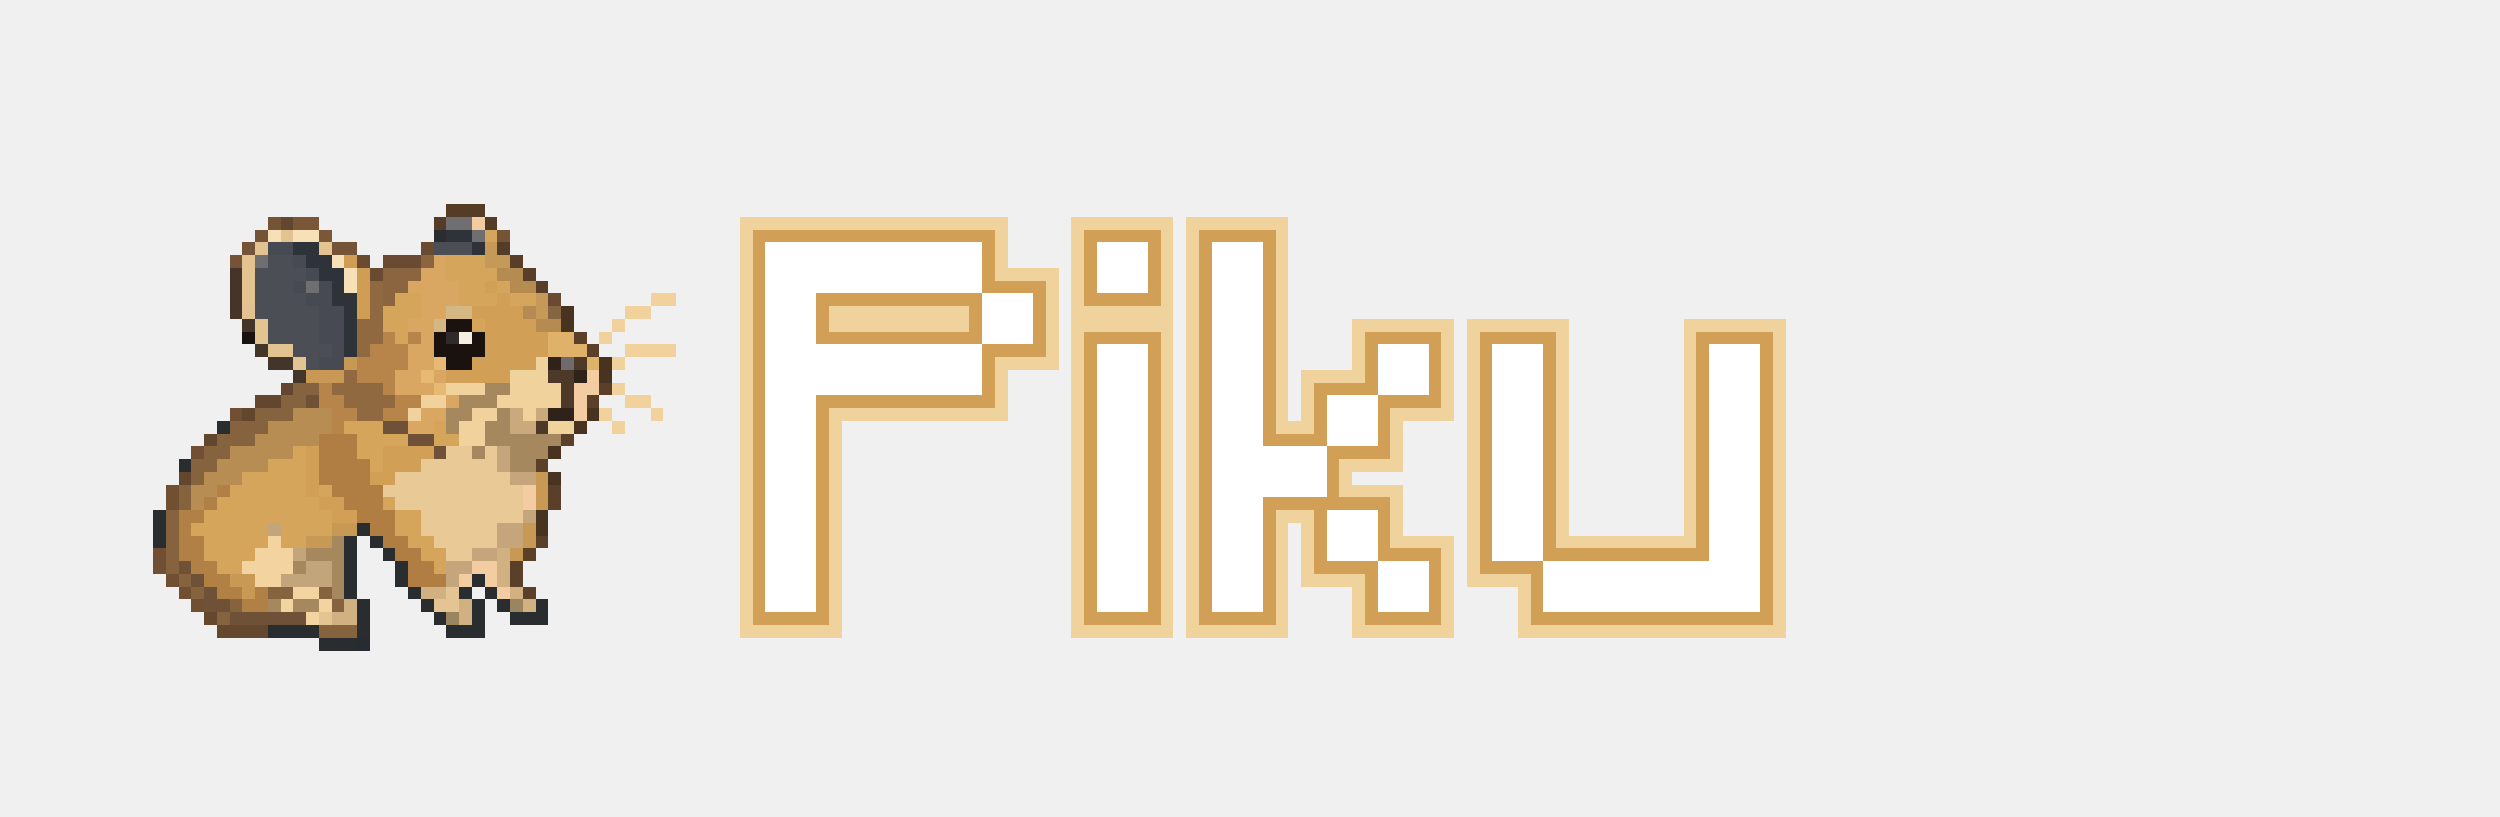
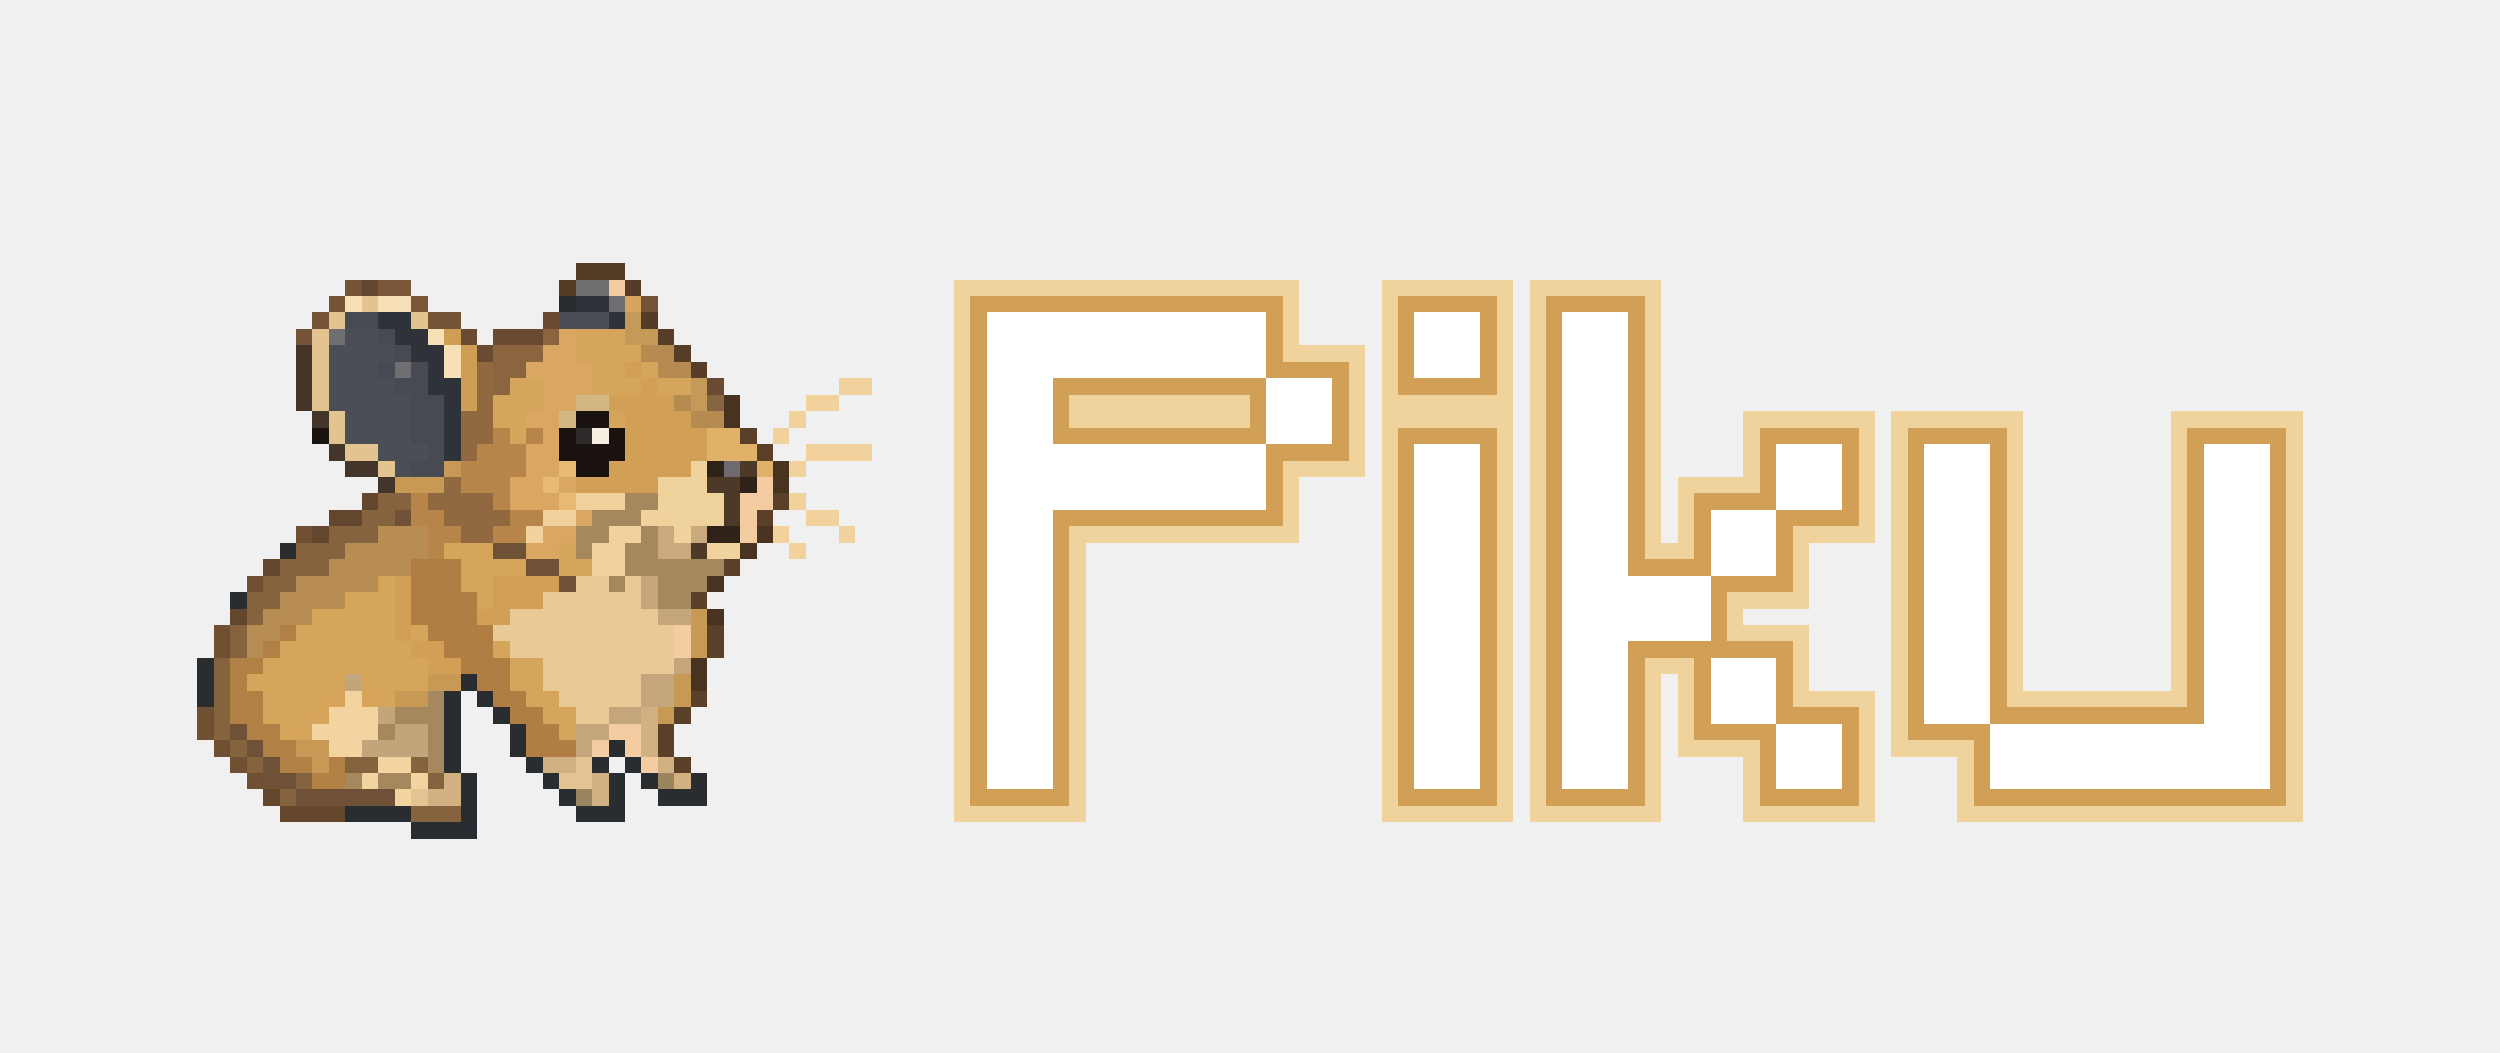
- <svg xmlns="http://www.w3.org/2000/svg" version="1.1" width="196" height="64" shape-rendering="crispEdges">
+ <svg xmlns="http://www.w3.org/2000/svg" version="1.1" width="152" height="64" shape-rendering="crispEdges">
  <rect x="35" y="16" width="3" height="1" fill="#553C27" />
  <rect x="21" y="17" width="1" height="1" fill="#755336" />
  <rect x="22" y="17" width="1" height="1" fill="#62462D" />
  <rect x="23" y="17" width="2" height="1" fill="#7A5738" />
  <rect x="34" y="17" width="1" height="1" fill="#553C27" />
  <rect x="35" y="17" width="2" height="1" fill="#6F6E71" />
  <rect x="37" y="17" width="1" height="1" fill="#F4CCA1" />
  <rect x="38" y="17" width="1" height="1" fill="#553C27" />
  <rect x="58" y="17" width="21" height="1" fill="#F0D29D" />
  <rect x="84" y="17" width="8" height="1" fill="#F0D29D" />
  <rect x="93" y="17" width="8" height="1" fill="#F0D29D" />
  <rect x="20" y="18" width="1" height="1" fill="#755336" />
  <rect x="21" y="18" width="1" height="1" fill="#F7E0B7" />
  <rect x="22" y="18" width="1" height="1" fill="#E3C390" />
  <rect x="23" y="18" width="2" height="1" fill="#F7E0B7" />
  <rect x="25" y="18" width="1" height="1" fill="#7A5738" />
  <rect x="34" y="18" width="1" height="1" fill="#2A2D30" />
  <rect x="35" y="18" width="2" height="1" fill="#2D3339" />
  <rect x="37" y="18" width="1" height="1" fill="#6F6E71" />
  <rect x="38" y="18" width="1" height="1" fill="#D6A55C" />
  <rect x="39" y="18" width="1" height="1" fill="#755336" />
  <rect x="58" y="18" width="1" height="32" fill="#F0D29D" />
  <rect x="59" y="18" width="19" height="1" fill="#D29F56" />
  <rect x="78" y="18" width="1" height="4" fill="#F0D29D" />
  <rect x="84" y="18" width="1" height="32" fill="#F0D29D" />
  <rect x="85" y="18" width="6" height="1" fill="#D29F56" />
  <rect x="91" y="18" width="1" height="32" fill="#F0D29D" />
  <rect x="93" y="18" width="1" height="32" fill="#F0D29D" />
  <rect x="94" y="18" width="6" height="1" fill="#D29F56" />
  <rect x="100" y="18" width="1" height="16" fill="#F0D29D" />
  <rect x="19" y="19" width="1" height="1" fill="#755336" />
  <rect x="20" y="19" width="1" height="1" fill="#E3C390" />
  <rect x="21" y="19" width="2" height="1" fill="#474A52" />
  <rect x="23" y="19" width="2" height="1" fill="#2D3339" />
  <rect x="25" y="19" width="1" height="1" fill="#E3C390" />
  <rect x="26" y="19" width="2" height="1" fill="#755336" />
  <rect x="33" y="19" width="1" height="1" fill="#6A4B31" />
  <rect x="34" y="19" width="3" height="1" fill="#4C4E56" />
  <rect x="37" y="19" width="1" height="1" fill="#2D3339" />
  <rect x="38" y="19" width="1" height="2" fill="#C59958" />
  <rect x="39" y="19" width="1" height="1" fill="#553C27" />
  <rect x="59" y="19" width="1" height="30" fill="#D29F56" />
  <rect x="60" y="19" width="17" height="4" fill="#FFFFFF" />
  <rect x="77" y="19" width="1" height="4" fill="#D29F56" />
  <rect x="85" y="19" width="1" height="5" fill="#D29F56" />
  <rect x="86" y="19" width="4" height="4" fill="#FFFFFF" />
  <rect x="90" y="19" width="1" height="5" fill="#D29F56" />
  <rect x="94" y="19" width="1" height="30" fill="#D29F56" />
  <rect x="95" y="19" width="4" height="29" fill="#FFFFFF" />
  <rect x="99" y="19" width="1" height="16" fill="#D29F56" />
  <rect x="18" y="20" width="1" height="1" fill="#755336" />
  <rect x="19" y="20" width="1" height="4" fill="#E3C390" />
  <rect x="20" y="20" width="1" height="1" fill="#6F6E71" />
  <rect x="21" y="20" width="2" height="7" fill="#4C4E56" />
  <rect x="23" y="20" width="1" height="1" fill="#474A52" />
  <rect x="24" y="20" width="2" height="1" fill="#2D3339" />
  <rect x="26" y="20" width="1" height="1" fill="#F7E0B7" />
  <rect x="27" y="20" width="1" height="1" fill="#CF9D53" />
  <rect x="28" y="20" width="1" height="1" fill="#6A4B31" />
  <rect x="30" y="20" width="3" height="1" fill="#6A4B31" />
  <rect x="33" y="20" width="1" height="1" fill="#8A653F" />
  <rect x="34" y="20" width="1" height="5" fill="#D9A761" />
  <rect x="35" y="20" width="3" height="2" fill="#D6A55C" />
  <rect x="39" y="20" width="1" height="1" fill="#C59958" />
  <rect x="40" y="20" width="1" height="1" fill="#583E28" />
  <rect x="18" y="21" width="1" height="4" fill="#43352A" />
  <rect x="20" y="21" width="1" height="4" fill="#4C4E56" />
  <rect x="23" y="21" width="1" height="1" fill="#4C4E56" />
  <rect x="24" y="21" width="1" height="1" fill="#474A52" />
  <rect x="25" y="21" width="2" height="1" fill="#2D3339" />
  <rect x="27" y="21" width="1" height="2" fill="#F7E0B7" />
  <rect x="28" y="21" width="1" height="4" fill="#CF9D53" />
  <rect x="29" y="21" width="1" height="1" fill="#6A4B31" />
  <rect x="30" y="21" width="3" height="1" fill="#8A653F" />
  <rect x="33" y="21" width="1" height="8" fill="#D9A761" />
  <rect x="38" y="21" width="1" height="1" fill="#D6A55C" />
  <rect x="39" y="21" width="2" height="1" fill="#B68B52" />
  <rect x="41" y="21" width="1" height="1" fill="#583E28" />
  <rect x="79" y="21" width="4" height="1" fill="#F0D29D" />
  <rect x="23" y="22" width="1" height="1" fill="#474A52" />
  <rect x="24" y="22" width="1" height="1" fill="#6F6E71" />
  <rect x="25" y="22" width="1" height="5" fill="#474A52" />
  <rect x="26" y="22" width="1" height="2" fill="#2D3339" />
  <rect x="29" y="22" width="1" height="5" fill="#906940" />
  <rect x="30" y="22" width="2" height="1" fill="#8A653F" />
  <rect x="32" y="22" width="1" height="1" fill="#D9A761" />
  <rect x="35" y="22" width="1" height="2" fill="#D9A761" />
  <rect x="36" y="22" width="2" height="2" fill="#D6A55C" />
  <rect x="38" y="22" width="1" height="1" fill="#D29F56" />
  <rect x="39" y="22" width="1" height="1" fill="#D6A55C" />
  <rect x="40" y="22" width="2" height="1" fill="#B68B52" />
  <rect x="42" y="22" width="1" height="1" fill="#583E28" />
  <rect x="78" y="22" width="4" height="1" fill="#D29F56" />
  <rect x="82" y="22" width="1" height="7" fill="#F0D29D" />
  <rect x="23" y="23" width="1" height="5" fill="#4C4E56" />
  <rect x="24" y="23" width="1" height="1" fill="#474A52" />
  <rect x="27" y="23" width="1" height="5" fill="#2D3339" />
  <rect x="30" y="23" width="1" height="1" fill="#8A653F" />
  <rect x="31" y="23" width="2" height="2" fill="#D6A55C" />
  <rect x="38" y="23" width="1" height="1" fill="#D6A55C" />
  <rect x="39" y="23" width="1" height="7" fill="#D29F56" />
  <rect x="40" y="23" width="2" height="1" fill="#D6A55C" />
  <rect x="42" y="23" width="1" height="2" fill="#C59958" />
  <rect x="43" y="23" width="1" height="1" fill="#6A4B31" />
  <rect x="51" y="23" width="2" height="1" fill="#F1D29D" />
  <rect x="60" y="23" width="4" height="25" fill="#FFFFFF" />
  <rect x="64" y="23" width="13" height="1" fill="#D29F56" />
  <rect x="77" y="23" width="4" height="4" fill="#FFFFFF" />
  <rect x="81" y="23" width="1" height="5" fill="#D29F56" />
  <rect x="86" y="23" width="4" height="1" fill="#D29F56" />
  <rect x="19" y="24" width="1" height="1" fill="#E3C291" />
  <rect x="24" y="24" width="1" height="5" fill="#4C4E56" />
  <rect x="26" y="24" width="1" height="5" fill="#474A52" />
  <rect x="30" y="24" width="1" height="2" fill="#D6A55C" />
  <rect x="35" y="24" width="2" height="1" fill="#D5B784" />
  <rect x="37" y="24" width="2" height="1" fill="#D29F56" />
  <rect x="40" y="24" width="1" height="5" fill="#D29F56" />
  <rect x="41" y="24" width="1" height="1" fill="#B68B52" />
  <rect x="43" y="24" width="1" height="1" fill="#866543" />
  <rect x="44" y="24" width="1" height="2" fill="#483321" />
  <rect x="49" y="24" width="2" height="1" fill="#F1D29D" />
  <rect x="64" y="24" width="1" height="3" fill="#D29F56" />
  <rect x="65" y="24" width="11" height="2" fill="#F0D29D" />
  <rect x="76" y="24" width="1" height="3" fill="#D29F56" />
  <rect x="85" y="24" width="6" height="2" fill="#F0D29D" />
  <rect x="19" y="25" width="1" height="1" fill="#43352A" />
  <rect x="20" y="25" width="1" height="2" fill="#E3C390" />
  <rect x="28" y="25" width="1" height="3" fill="#906940" />
  <rect x="31" y="25" width="1" height="2" fill="#D6A55C" />
  <rect x="32" y="25" width="1" height="1" fill="#D9A761" />
  <rect x="34" y="25" width="1" height="1" fill="#D5B784" />
  <rect x="35" y="25" width="2" height="1" fill="#19120E" />
  <rect x="37" y="25" width="1" height="1" fill="#D6A55C" />
  <rect x="38" y="25" width="1" height="5" fill="#D29F56" />
  <rect x="41" y="25" width="1" height="4" fill="#D29F56" />
  <rect x="42" y="25" width="2" height="1" fill="#B68B52" />
  <rect x="48" y="25" width="1" height="1" fill="#F1D29D" />
  <rect x="106" y="25" width="8" height="1" fill="#F0D29D" />
  <rect x="115" y="25" width="8" height="1" fill="#F0D29D" />
  <rect x="132" y="25" width="8" height="1" fill="#F0D29D" />
  <rect x="19" y="26" width="1" height="1" fill="#19120E" />
  <rect x="30" y="26" width="1" height="5" fill="#B78549" />
  <rect x="32" y="26" width="1" height="1" fill="#B78549" />
  <rect x="34" y="26" width="1" height="2" fill="#19120E" />
  <rect x="35" y="26" width="1" height="1" fill="#2F2B2A" />
  <rect x="36" y="26" width="1" height="1" fill="#F6EEE1" />
  <rect x="37" y="26" width="1" height="2" fill="#19120E" />
  <rect x="42" y="26" width="1" height="2" fill="#D29F56" />
  <rect x="43" y="26" width="2" height="2" fill="#E0B169" />
  <rect x="45" y="26" width="1" height="1" fill="#5A4029" />
  <rect x="47" y="26" width="1" height="1" fill="#F1D29D" />
  <rect x="65" y="26" width="11" height="1" fill="#D29F56" />
  <rect x="85" y="26" width="6" height="1" fill="#D29F56" />
  <rect x="106" y="26" width="1" height="4" fill="#F0D29D" />
  <rect x="107" y="26" width="6" height="1" fill="#D29F56" />
  <rect x="113" y="26" width="1" height="7" fill="#F0D29D" />
  <rect x="115" y="26" width="1" height="20" fill="#F0D29D" />
  <rect x="116" y="26" width="6" height="1" fill="#D29F56" />
  <rect x="122" y="26" width="1" height="17" fill="#F0D29D" />
  <rect x="132" y="26" width="1" height="17" fill="#F0D29D" />
  <rect x="133" y="26" width="6" height="1" fill="#D29F56" />
  <rect x="139" y="26" width="1" height="24" fill="#F0D29D" />
  <rect x="20" y="27" width="1" height="1" fill="#43352A" />
  <rect x="21" y="27" width="2" height="1" fill="#E3C390" />
  <rect x="25" y="27" width="1" height="1" fill="#4C4E56" />
  <rect x="29" y="27" width="1" height="3" fill="#B78549" />
  <rect x="31" y="27" width="1" height="2" fill="#B78549" />
  <rect x="32" y="27" width="1" height="4" fill="#D9A761" />
  <rect x="35" y="27" width="2" height="2" fill="#19120E" />
  <rect x="45" y="27" width="1" height="1" fill="#E0B169" />
  <rect x="46" y="27" width="1" height="1" fill="#5A4029" />
  <rect x="49" y="27" width="4" height="1" fill="#F1D29D" />
  <rect x="64" y="27" width="13" height="4" fill="#FFFFFF" />
  <rect x="77" y="27" width="4" height="1" fill="#D29F56" />
  <rect x="85" y="27" width="1" height="22" fill="#D29F56" />
  <rect x="86" y="27" width="4" height="21" fill="#FFFFFF" />
  <rect x="90" y="27" width="1" height="22" fill="#D29F56" />
  <rect x="107" y="27" width="1" height="4" fill="#D29F56" />
  <rect x="108" y="27" width="4" height="4" fill="#FFFFFF" />
  <rect x="112" y="27" width="1" height="5" fill="#D29F56" />
  <rect x="116" y="27" width="1" height="18" fill="#D29F56" />
  <rect x="117" y="27" width="4" height="17" fill="#FFFFFF" />
  <rect x="121" y="27" width="1" height="17" fill="#D29F56" />
  <rect x="133" y="27" width="1" height="17" fill="#D29F56" />
  <rect x="134" y="27" width="4" height="21" fill="#FFFFFF" />
  <rect x="138" y="27" width="1" height="22" fill="#D29F56" />
  <rect x="21" y="28" width="2" height="1" fill="#43352A" />
  <rect x="23" y="28" width="1" height="1" fill="#E3C390" />
  <rect x="25" y="28" width="1" height="1" fill="#474A52" />
  <rect x="27" y="28" width="1" height="1" fill="#C79955" />
  <rect x="28" y="28" width="1" height="2" fill="#B78549" />
  <rect x="34" y="28" width="1" height="1" fill="#E7B972" />
  <rect x="37" y="28" width="1" height="2" fill="#D29F56" />
  <rect x="42" y="28" width="1" height="4" fill="#F0D29D" />
  <rect x="43" y="28" width="1" height="1" fill="#2F2319" />
  <rect x="44" y="28" width="1" height="1" fill="#6F6A6D" />
  <rect x="45" y="28" width="1" height="1" fill="#4C3928" />
  <rect x="46" y="28" width="1" height="1" fill="#E0B169" />
  <rect x="47" y="28" width="1" height="2" fill="#483321" />
  <rect x="48" y="28" width="1" height="1" fill="#F1D29D" />
  <rect x="77" y="28" width="1" height="4" fill="#D29F56" />
  <rect x="78" y="28" width="4" height="1" fill="#F0D29D" />
  <rect x="23" y="29" width="1" height="1" fill="#43352A" />
  <rect x="24" y="29" width="3" height="1" fill="#C79955" />
  <rect x="27" y="29" width="1" height="3" fill="#906940" />
  <rect x="31" y="29" width="1" height="2" fill="#D9A761" />
  <rect x="33" y="29" width="1" height="1" fill="#E7B972" />
  <rect x="34" y="29" width="1" height="1" fill="#D9A761" />
  <rect x="35" y="29" width="2" height="1" fill="#D29F56" />
  <rect x="40" y="29" width="2" height="3" fill="#F0D29D" />
  <rect x="43" y="29" width="2" height="1" fill="#4C3928" />
  <rect x="45" y="29" width="1" height="1" fill="#2F2319" />
  <rect x="46" y="29" width="1" height="2" fill="#F4CCA1" />
  <rect x="78" y="29" width="1" height="4" fill="#F0D29D" />
  <rect x="102" y="29" width="4" height="1" fill="#F0D29D" />
  <rect x="22" y="30" width="1" height="1" fill="#62462D" />
  <rect x="23" y="30" width="2" height="1" fill="#85633F" />
  <rect x="25" y="30" width="1" height="2" fill="#B78549" />
  <rect x="26" y="30" width="1" height="1" fill="#906940" />
  <rect x="28" y="30" width="2" height="3" fill="#906940" />
  <rect x="33" y="30" width="1" height="1" fill="#D9A761" />
  <rect x="34" y="30" width="1" height="1" fill="#E7B972" />
  <rect x="35" y="30" width="3" height="1" fill="#F1D29D" />
  <rect x="38" y="30" width="2" height="1" fill="#A6885F" />
  <rect x="43" y="30" width="1" height="2" fill="#F0D29D" />
  <rect x="44" y="30" width="1" height="2" fill="#4C3928" />
  <rect x="45" y="30" width="1" height="3" fill="#F4CCA1" />
  <rect x="47" y="30" width="1" height="1" fill="#5A4029" />
  <rect x="48" y="30" width="1" height="1" fill="#F1D29D" />
  <rect x="102" y="30" width="1" height="4" fill="#F0D29D" />
  <rect x="103" y="30" width="4" height="1" fill="#D29F56" />
  <rect x="20" y="31" width="2" height="1" fill="#62462D" />
  <rect x="22" y="31" width="2" height="1" fill="#85633F" />
  <rect x="24" y="31" width="1" height="1" fill="#6E5136" />
  <rect x="26" y="31" width="1" height="3" fill="#B78549" />
  <rect x="30" y="31" width="1" height="1" fill="#906940" />
  <rect x="31" y="31" width="2" height="1" fill="#B78549" />
  <rect x="33" y="31" width="2" height="1" fill="#F1D29D" />
  <rect x="35" y="31" width="1" height="1" fill="#D9A761" />
  <rect x="36" y="31" width="3" height="1" fill="#A6885F" />
  <rect x="39" y="31" width="1" height="1" fill="#F1D29D" />
  <rect x="46" y="31" width="1" height="1" fill="#5A4029" />
  <rect x="49" y="31" width="2" height="1" fill="#F1D29D" />
  <rect x="64" y="31" width="13" height="1" fill="#D29F56" />
  <rect x="103" y="31" width="1" height="4" fill="#D29F56" />
  <rect x="104" y="31" width="4" height="4" fill="#FFFFFF" />
  <rect x="108" y="31" width="4" height="1" fill="#D29F56" />
  <rect x="18" y="32" width="1" height="1" fill="#704F33" />
  <rect x="19" y="32" width="1" height="1" fill="#62462D" />
  <rect x="20" y="32" width="3" height="1" fill="#85633F" />
  <rect x="23" y="32" width="3" height="2" fill="#B78D54" />
  <rect x="27" y="32" width="1" height="1" fill="#B78549" />
  <rect x="30" y="32" width="2" height="1" fill="#B78549" />
  <rect x="32" y="32" width="1" height="1" fill="#F1D29D" />
  <rect x="33" y="32" width="2" height="1" fill="#D9A761" />
  <rect x="35" y="32" width="2" height="1" fill="#A6885F" />
  <rect x="37" y="32" width="2" height="1" fill="#F1D29D" />
  <rect x="39" y="32" width="1" height="3" fill="#A6885F" />
  <rect x="40" y="32" width="1" height="2" fill="#CAA97D" />
  <rect x="41" y="32" width="1" height="1" fill="#F0D29D" />
  <rect x="42" y="32" width="1" height="1" fill="#CAA97D" />
  <rect x="43" y="32" width="2" height="1" fill="#2F2319" />
  <rect x="46" y="32" width="1" height="1" fill="#483321" />
  <rect x="47" y="32" width="1" height="1" fill="#F1D29D" />
  <rect x="51" y="32" width="1" height="1" fill="#F1D29D" />
  <rect x="64" y="32" width="1" height="17" fill="#D29F56" />
  <rect x="65" y="32" width="13" height="1" fill="#F0D29D" />
  <rect x="108" y="32" width="1" height="4" fill="#D29F56" />
  <rect x="109" y="32" width="4" height="1" fill="#F0D29D" />
  <rect x="17" y="33" width="1" height="1" fill="#2A2D30" />
  <rect x="18" y="33" width="3" height="1" fill="#85633F" />
  <rect x="21" y="33" width="2" height="3" fill="#B78D54" />
  <rect x="27" y="33" width="3" height="1" fill="#D6A55C" />
  <rect x="30" y="33" width="2" height="1" fill="#6E5136" />
  <rect x="32" y="33" width="2" height="1" fill="#D9A761" />
  <rect x="34" y="33" width="1" height="2" fill="#D6A55C" />
  <rect x="35" y="33" width="1" height="1" fill="#A6885F" />
  <rect x="36" y="33" width="2" height="2" fill="#F1D29D" />
  <rect x="38" y="33" width="1" height="2" fill="#A6885F" />
  <rect x="41" y="33" width="1" height="1" fill="#CAA97D" />
  <rect x="42" y="33" width="1" height="1" fill="#4C3928" />
  <rect x="43" y="33" width="2" height="1" fill="#F0D29D" />
  <rect x="45" y="33" width="1" height="1" fill="#483321" />
  <rect x="48" y="33" width="1" height="1" fill="#F1D29D" />
  <rect x="65" y="33" width="1" height="17" fill="#F0D29D" />
  <rect x="101" y="33" width="1" height="1" fill="#F0D29D" />
  <rect x="109" y="33" width="1" height="4" fill="#F0D29D" />
  <rect x="16" y="34" width="1" height="1" fill="#62462D" />
  <rect x="17" y="34" width="3" height="1" fill="#85633F" />
  <rect x="20" y="34" width="1" height="3" fill="#B78D54" />
  <rect x="23" y="34" width="2" height="1" fill="#B78D54" />
  <rect x="25" y="34" width="3" height="4" fill="#B07E42" />
  <rect x="28" y="34" width="4" height="1" fill="#D6A55C" />
  <rect x="32" y="34" width="2" height="1" fill="#6E5136" />
  <rect x="35" y="34" width="1" height="1" fill="#D6A55C" />
  <rect x="40" y="34" width="4" height="1" fill="#A6885F" />
  <rect x="44" y="34" width="1" height="1" fill="#5A4029" />
  <rect x="100" y="34" width="3" height="1" fill="#D29F56" />
  <rect x="15" y="35" width="1" height="1" fill="#704F33" />
  <rect x="16" y="35" width="2" height="1" fill="#85633F" />
  <rect x="18" y="35" width="2" height="2" fill="#B78D54" />
  <rect x="23" y="35" width="1" height="8" fill="#D6A55C" />
  <rect x="24" y="35" width="1" height="4" fill="#D29F56" />
  <rect x="28" y="35" width="2" height="1" fill="#D6A55C" />
  <rect x="30" y="35" width="4" height="1" fill="#D29F56" />
  <rect x="34" y="35" width="1" height="1" fill="#6E5136" />
  <rect x="35" y="35" width="2" height="9" fill="#E9C995" />
  <rect x="37" y="35" width="1" height="1" fill="#A6885F" />
  <rect x="38" y="35" width="1" height="8" fill="#E9C995" />
  <rect x="39" y="35" width="1" height="2" fill="#C5A67C" />
  <rect x="40" y="35" width="3" height="1" fill="#A6885F" />
  <rect x="43" y="35" width="1" height="1" fill="#483321" />
  <rect x="99" y="35" width="5" height="4" fill="#FFFFFF" />
  <rect x="104" y="35" width="4" height="1" fill="#D29F56" />
  <rect x="14" y="36" width="1" height="1" fill="#2A2D30" />
  <rect x="15" y="36" width="2" height="1" fill="#85633F" />
  <rect x="17" y="36" width="1" height="2" fill="#B78D54" />
  <rect x="21" y="36" width="2" height="5" fill="#D6A55C" />
  <rect x="28" y="36" width="1" height="5" fill="#B07E42" />
  <rect x="29" y="36" width="1" height="1" fill="#D6A55C" />
  <rect x="30" y="36" width="3" height="1" fill="#D29F56" />
  <rect x="33" y="36" width="2" height="6" fill="#E9C995" />
  <rect x="37" y="36" width="1" height="7" fill="#E9C995" />
  <rect x="40" y="36" width="2" height="1" fill="#A6885F" />
  <rect x="42" y="36" width="1" height="1" fill="#5A4029" />
  <rect x="104" y="36" width="1" height="4" fill="#D29F56" />
  <rect x="105" y="36" width="4" height="1" fill="#F0D29D" />
  <rect x="14" y="37" width="1" height="1" fill="#62462D" />
  <rect x="15" y="37" width="1" height="1" fill="#85633F" />
  <rect x="16" y="37" width="1" height="2" fill="#B78D54" />
  <rect x="18" y="37" width="1" height="1" fill="#B78D54" />
  <rect x="19" y="37" width="2" height="5" fill="#D6A55C" />
  <rect x="29" y="37" width="2" height="1" fill="#D29F56" />
  <rect x="31" y="37" width="2" height="3" fill="#E9C995" />
  <rect x="39" y="37" width="1" height="4" fill="#E9C995" />
  <rect x="40" y="37" width="2" height="1" fill="#C5A67C" />
  <rect x="42" y="37" width="1" height="3" fill="#C79955" />
  <rect x="43" y="37" width="1" height="1" fill="#483321" />
  <rect x="105" y="37" width="1" height="2" fill="#F0D29D" />
  <rect x="13" y="38" width="1" height="2" fill="#704F33" />
  <rect x="14" y="38" width="1" height="2" fill="#85633F" />
  <rect x="15" y="38" width="1" height="2" fill="#B78D54" />
  <rect x="17" y="38" width="1" height="1" fill="#B18044" />
  <rect x="18" y="38" width="1" height="6" fill="#D6A55C" />
  <rect x="25" y="38" width="1" height="1" fill="#D6A55C" />
  <rect x="26" y="38" width="2" height="1" fill="#B07E42" />
  <rect x="29" y="38" width="1" height="4" fill="#B07E42" />
  <rect x="30" y="38" width="1" height="1" fill="#E9C995" />
  <rect x="40" y="38" width="1" height="3" fill="#E9C995" />
  <rect x="41" y="38" width="1" height="2" fill="#F4CCA1" />
  <rect x="43" y="38" width="1" height="2" fill="#5A4029" />
  <rect x="106" y="38" width="4" height="1" fill="#F0D29D" />
  <rect x="16" y="39" width="1" height="1" fill="#B18044" />
  <rect x="17" y="39" width="1" height="6" fill="#D6A55C" />
  <rect x="24" y="39" width="1" height="3" fill="#D6A55C" />
  <rect x="25" y="39" width="2" height="1" fill="#D29F56" />
  <rect x="27" y="39" width="1" height="1" fill="#B07E42" />
  <rect x="30" y="39" width="1" height="1" fill="#D6A55C" />
  <rect x="99" y="39" width="5" height="1" fill="#D29F56" />
  <rect x="105" y="39" width="4" height="1" fill="#D29F56" />
  <rect x="109" y="39" width="1" height="4" fill="#F0D29D" />
  <rect x="12" y="40" width="1" height="3" fill="#2A2D30" />
  <rect x="13" y="40" width="1" height="5" fill="#85633F" />
  <rect x="14" y="40" width="2" height="1" fill="#B18044" />
  <rect x="16" y="40" width="1" height="4" fill="#D6A55C" />
  <rect x="25" y="40" width="1" height="2" fill="#D6A55C" />
  <rect x="26" y="40" width="2" height="1" fill="#D29F56" />
  <rect x="30" y="40" width="1" height="3" fill="#B07E42" />
  <rect x="31" y="40" width="2" height="2" fill="#D6A55C" />
  <rect x="41" y="40" width="1" height="1" fill="#C5A67C" />
  <rect x="42" y="40" width="1" height="2" fill="#483321" />
  <rect x="99" y="40" width="1" height="9" fill="#D29F56" />
  <rect x="100" y="40" width="3" height="1" fill="#F0D29D" />
  <rect x="103" y="40" width="1" height="5" fill="#D29F56" />
  <rect x="104" y="40" width="4" height="4" fill="#FFFFFF" />
  <rect x="108" y="40" width="1" height="4" fill="#D29F56" />
  <rect x="14" y="41" width="1" height="3" fill="#B18044" />
  <rect x="15" y="41" width="1" height="1" fill="#D6A55C" />
  <rect x="21" y="41" width="1" height="1" fill="#C3A57B" />
  <rect x="22" y="41" width="1" height="1" fill="#D6A55C" />
  <rect x="26" y="41" width="2" height="1" fill="#C79955" />
  <rect x="28" y="41" width="1" height="1" fill="#2A2D30" />
  <rect x="39" y="41" width="2" height="2" fill="#C5A67C" />
  <rect x="41" y="41" width="1" height="2" fill="#C79955" />
  <rect x="100" y="41" width="1" height="9" fill="#F0D29D" />
  <rect x="102" y="41" width="1" height="5" fill="#F0D29D" />
  <rect x="15" y="42" width="1" height="3" fill="#B18044" />
  <rect x="19" y="42" width="1" height="1" fill="#D6A55C" />
  <rect x="20" y="42" width="1" height="1" fill="#D6A45B" />
  <rect x="21" y="42" width="1" height="4" fill="#F3D4A0" />
  <rect x="22" y="42" width="1" height="1" fill="#D6A45B" />
  <rect x="24" y="42" width="2" height="1" fill="#C79955" />
  <rect x="26" y="42" width="1" height="5" fill="#A6885F" />
  <rect x="27" y="42" width="1" height="5" fill="#2A2D30" />
  <rect x="29" y="42" width="1" height="1" fill="#2A2D30" />
  <rect x="31" y="42" width="1" height="2" fill="#B07E42" />
  <rect x="32" y="42" width="2" height="1" fill="#D6A55C" />
  <rect x="34" y="42" width="1" height="1" fill="#E9C995" />
  <rect x="42" y="42" width="1" height="1" fill="#5A4029" />
  <rect x="110" y="42" width="4" height="1" fill="#F0D29D" />
  <rect x="123" y="42" width="9" height="1" fill="#F0D29D" />
  <rect x="12" y="43" width="1" height="2" fill="#704F33" />
  <rect x="19" y="43" width="1" height="1" fill="#D6A45B" />
  <rect x="20" y="43" width="1" height="3" fill="#F3D4A0" />
  <rect x="22" y="43" width="1" height="2" fill="#F3D4A0" />
  <rect x="23" y="43" width="1" height="1" fill="#C3A57B" />
  <rect x="24" y="43" width="2" height="1" fill="#A6885F" />
  <rect x="30" y="43" width="1" height="1" fill="#2A2D30" />
  <rect x="32" y="43" width="1" height="3" fill="#B07E42" />
  <rect x="33" y="43" width="2" height="1" fill="#D6A55C" />
  <rect x="37" y="43" width="2" height="1" fill="#C5A67C" />
  <rect x="39" y="43" width="1" height="3" fill="#D1B082" />
  <rect x="40" y="43" width="1" height="1" fill="#C79955" />
  <rect x="41" y="43" width="1" height="1" fill="#5A4029" />
  <rect x="109" y="43" width="4" height="1" fill="#D29F56" />
  <rect x="113" y="43" width="1" height="7" fill="#F0D29D" />
  <rect x="122" y="43" width="11" height="1" fill="#D29F56" />
  <rect x="14" y="44" width="1" height="1" fill="#6E5136" />
  <rect x="16" y="44" width="1" height="2" fill="#B18044" />
  <rect x="18" y="44" width="1" height="1" fill="#D6A45B" />
  <rect x="19" y="44" width="1" height="1" fill="#F3D4A0" />
  <rect x="23" y="44" width="1" height="1" fill="#A6885F" />
  <rect x="24" y="44" width="2" height="2" fill="#C3A57B" />
  <rect x="31" y="44" width="1" height="2" fill="#2A2D30" />
  <rect x="33" y="44" width="1" height="2" fill="#B07E42" />
  <rect x="34" y="44" width="1" height="1" fill="#D6A55C" />
  <rect x="35" y="44" width="2" height="1" fill="#C5A67C" />
  <rect x="37" y="44" width="2" height="1" fill="#F4CCA1" />
  <rect x="40" y="44" width="1" height="2" fill="#5A4029" />
  <rect x="104" y="44" width="4" height="1" fill="#D29F56" />
  <rect x="108" y="44" width="4" height="4" fill="#FFFFFF" />
  <rect x="112" y="44" width="1" height="5" fill="#D29F56" />
  <rect x="117" y="44" width="4" height="1" fill="#D29F56" />
  <rect x="121" y="44" width="13" height="4" fill="#FFFFFF" />
  <rect x="13" y="45" width="1" height="1" fill="#704F33" />
  <rect x="14" y="45" width="1" height="1" fill="#85633F" />
  <rect x="15" y="45" width="1" height="1" fill="#6E5136" />
  <rect x="17" y="45" width="1" height="2" fill="#B18044" />
  <rect x="18" y="45" width="2" height="1" fill="#C79955" />
  <rect x="22" y="45" width="2" height="1" fill="#C3A57B" />
  <rect x="34" y="45" width="1" height="1" fill="#B07E42" />
  <rect x="35" y="45" width="1" height="1" fill="#C5A67C" />
  <rect x="36" y="45" width="1" height="1" fill="#F4CCA1" />
  <rect x="37" y="45" width="1" height="1" fill="#2A2D30" />
  <rect x="38" y="45" width="1" height="1" fill="#F4CCA1" />
  <rect x="103" y="45" width="4" height="1" fill="#F0D29D" />
  <rect x="107" y="45" width="1" height="4" fill="#D29F56" />
  <rect x="116" y="45" width="4" height="1" fill="#F0D29D" />
  <rect x="120" y="45" width="1" height="4" fill="#D29F56" />
  <rect x="14" y="46" width="1" height="1" fill="#704F33" />
  <rect x="15" y="46" width="1" height="1" fill="#85633F" />
  <rect x="16" y="46" width="1" height="2" fill="#6E5136" />
  <rect x="18" y="46" width="1" height="1" fill="#B18044" />
  <rect x="19" y="46" width="1" height="1" fill="#C79955" />
  <rect x="20" y="46" width="1" height="2" fill="#B18044" />
  <rect x="21" y="46" width="2" height="1" fill="#85633F" />
  <rect x="23" y="46" width="2" height="1" fill="#F3D4A0" />
  <rect x="25" y="46" width="1" height="1" fill="#85633F" />
  <rect x="32" y="46" width="1" height="1" fill="#2A2D30" />
  <rect x="33" y="46" width="2" height="1" fill="#D1B082" />
  <rect x="35" y="46" width="1" height="2" fill="#E4C493" />
  <rect x="36" y="46" width="1" height="1" fill="#2A2D30" />
  <rect x="38" y="46" width="1" height="1" fill="#2A2D30" />
  <rect x="39" y="46" width="1" height="1" fill="#F4CCA1" />
  <rect x="40" y="46" width="1" height="1" fill="#D1B082" />
  <rect x="41" y="46" width="1" height="1" fill="#5A4029" />
  <rect x="106" y="46" width="1" height="4" fill="#F0D29D" />
  <rect x="119" y="46" width="1" height="4" fill="#F0D29D" />
  <rect x="15" y="47" width="1" height="1" fill="#704F33" />
  <rect x="17" y="47" width="1" height="1" fill="#6E5136" />
  <rect x="18" y="47" width="1" height="1" fill="#85633F" />
  <rect x="19" y="47" width="1" height="1" fill="#B18044" />
  <rect x="21" y="47" width="1" height="1" fill="#A6885F" />
  <rect x="22" y="47" width="1" height="1" fill="#F3D4A0" />
  <rect x="23" y="47" width="2" height="1" fill="#A6885F" />
  <rect x="25" y="47" width="1" height="1" fill="#F3D4A0" />
  <rect x="26" y="47" width="1" height="1" fill="#85633F" />
  <rect x="27" y="47" width="1" height="2" fill="#D1B082" />
  <rect x="28" y="47" width="1" height="3" fill="#2A2D30" />
  <rect x="33" y="47" width="1" height="1" fill="#2A2D30" />
  <rect x="34" y="47" width="1" height="1" fill="#E4C493" />
  <rect x="36" y="47" width="1" height="2" fill="#D1B082" />
  <rect x="37" y="47" width="1" height="3" fill="#2A2D30" />
  <rect x="39" y="47" width="1" height="1" fill="#2A2D30" />
  <rect x="40" y="47" width="1" height="1" fill="#9A855F" />
  <rect x="41" y="47" width="1" height="1" fill="#D1B082" />
  <rect x="42" y="47" width="1" height="2" fill="#2A2D30" />
  <rect x="16" y="48" width="1" height="1" fill="#65472E" />
  <rect x="17" y="48" width="1" height="1" fill="#85633F" />
  <rect x="18" y="48" width="6" height="1" fill="#6E5136" />
  <rect x="24" y="48" width="1" height="1" fill="#F3D4A0" />
  <rect x="25" y="48" width="1" height="1" fill="#E4C493" />
  <rect x="26" y="48" width="1" height="1" fill="#D1B082" />
  <rect x="34" y="48" width="1" height="1" fill="#2A2D30" />
  <rect x="35" y="48" width="1" height="1" fill="#9A855F" />
  <rect x="40" y="48" width="2" height="1" fill="#2A2D30" />
  <rect x="60" y="48" width="4" height="1" fill="#D29F56" />
  <rect x="86" y="48" width="4" height="1" fill="#D29F56" />
  <rect x="95" y="48" width="4" height="1" fill="#D29F56" />
  <rect x="108" y="48" width="4" height="1" fill="#D29F56" />
  <rect x="121" y="48" width="17" height="1" fill="#D29F56" />
  <rect x="17" y="49" width="4" height="1" fill="#65472E" />
  <rect x="21" y="49" width="4" height="1" fill="#2A2D30" />
  <rect x="25" y="49" width="3" height="1" fill="#85633F" />
  <rect x="35" y="49" width="2" height="1" fill="#2A2D30" />
  <rect x="59" y="49" width="6" height="1" fill="#F0D29D" />
  <rect x="85" y="49" width="6" height="1" fill="#F0D29D" />
  <rect x="94" y="49" width="6" height="1" fill="#F0D29D" />
  <rect x="107" y="49" width="6" height="1" fill="#F0D29D" />
  <rect x="120" y="49" width="19" height="1" fill="#F0D29D" />
  <rect x="25" y="50" width="3" height="1" fill="#2A2D30" />
  <rect x="28" y="50" width="1" height="1" fill="#272C33" />
</svg>
